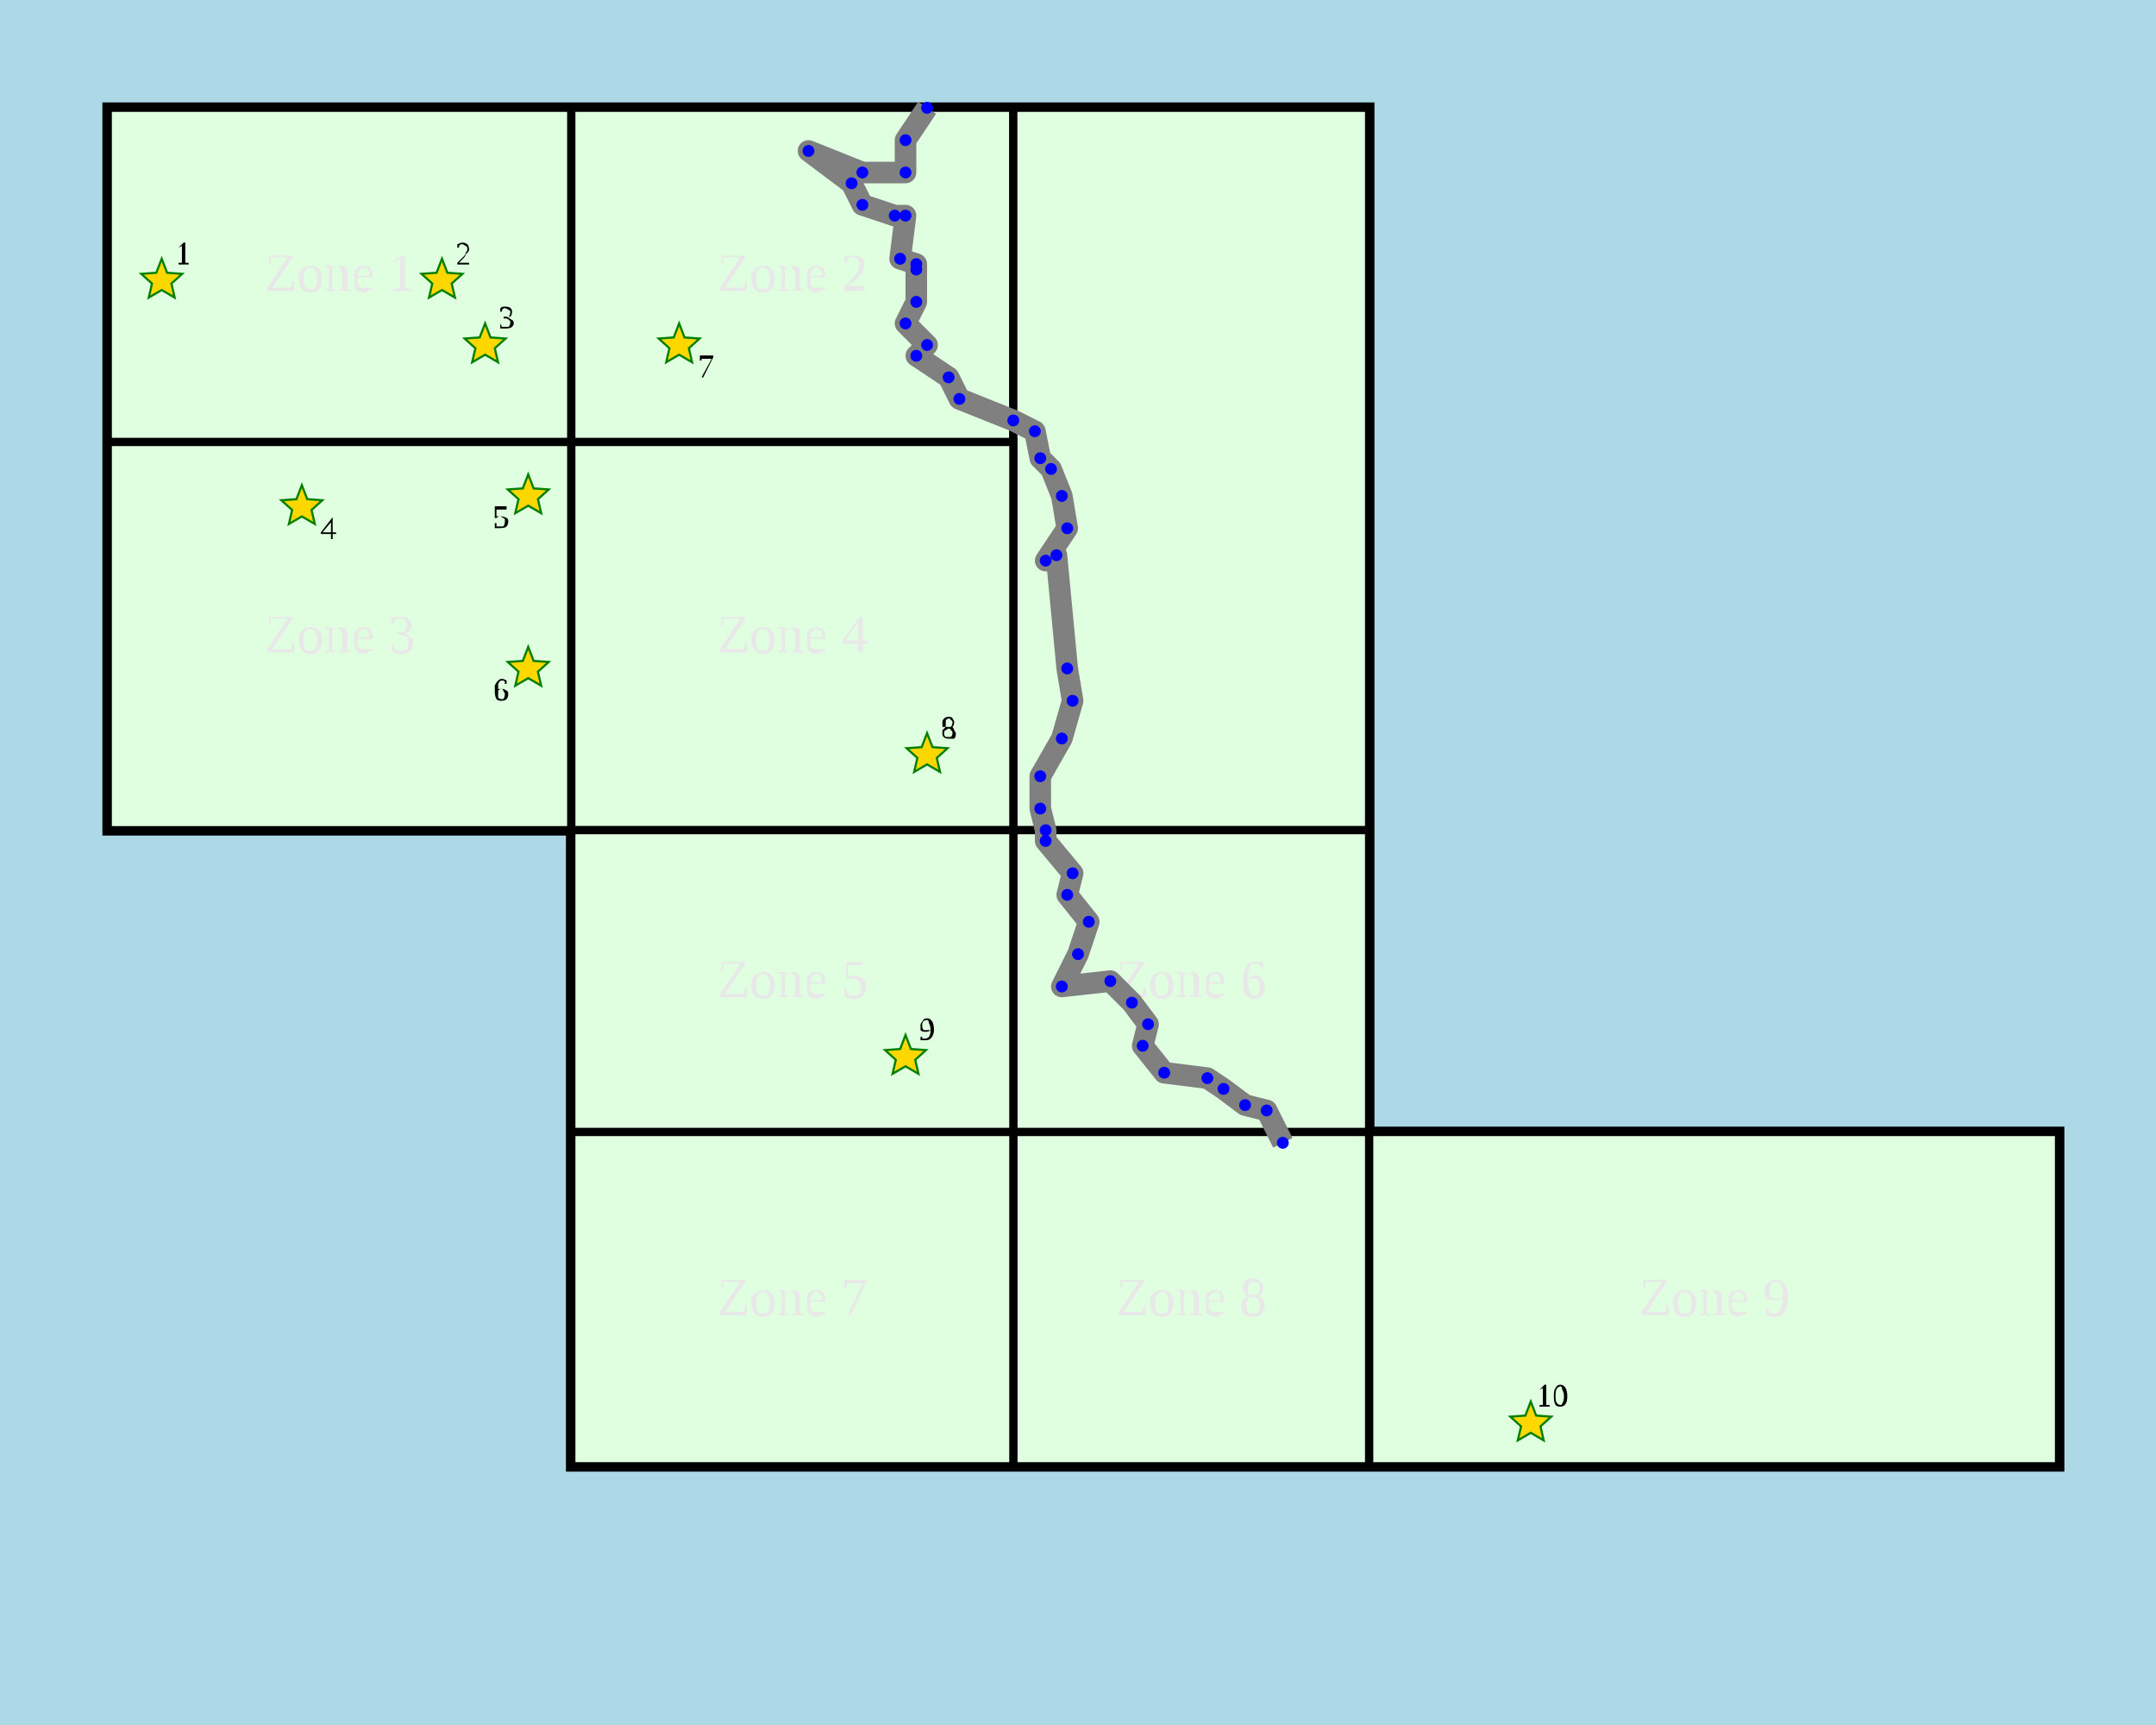
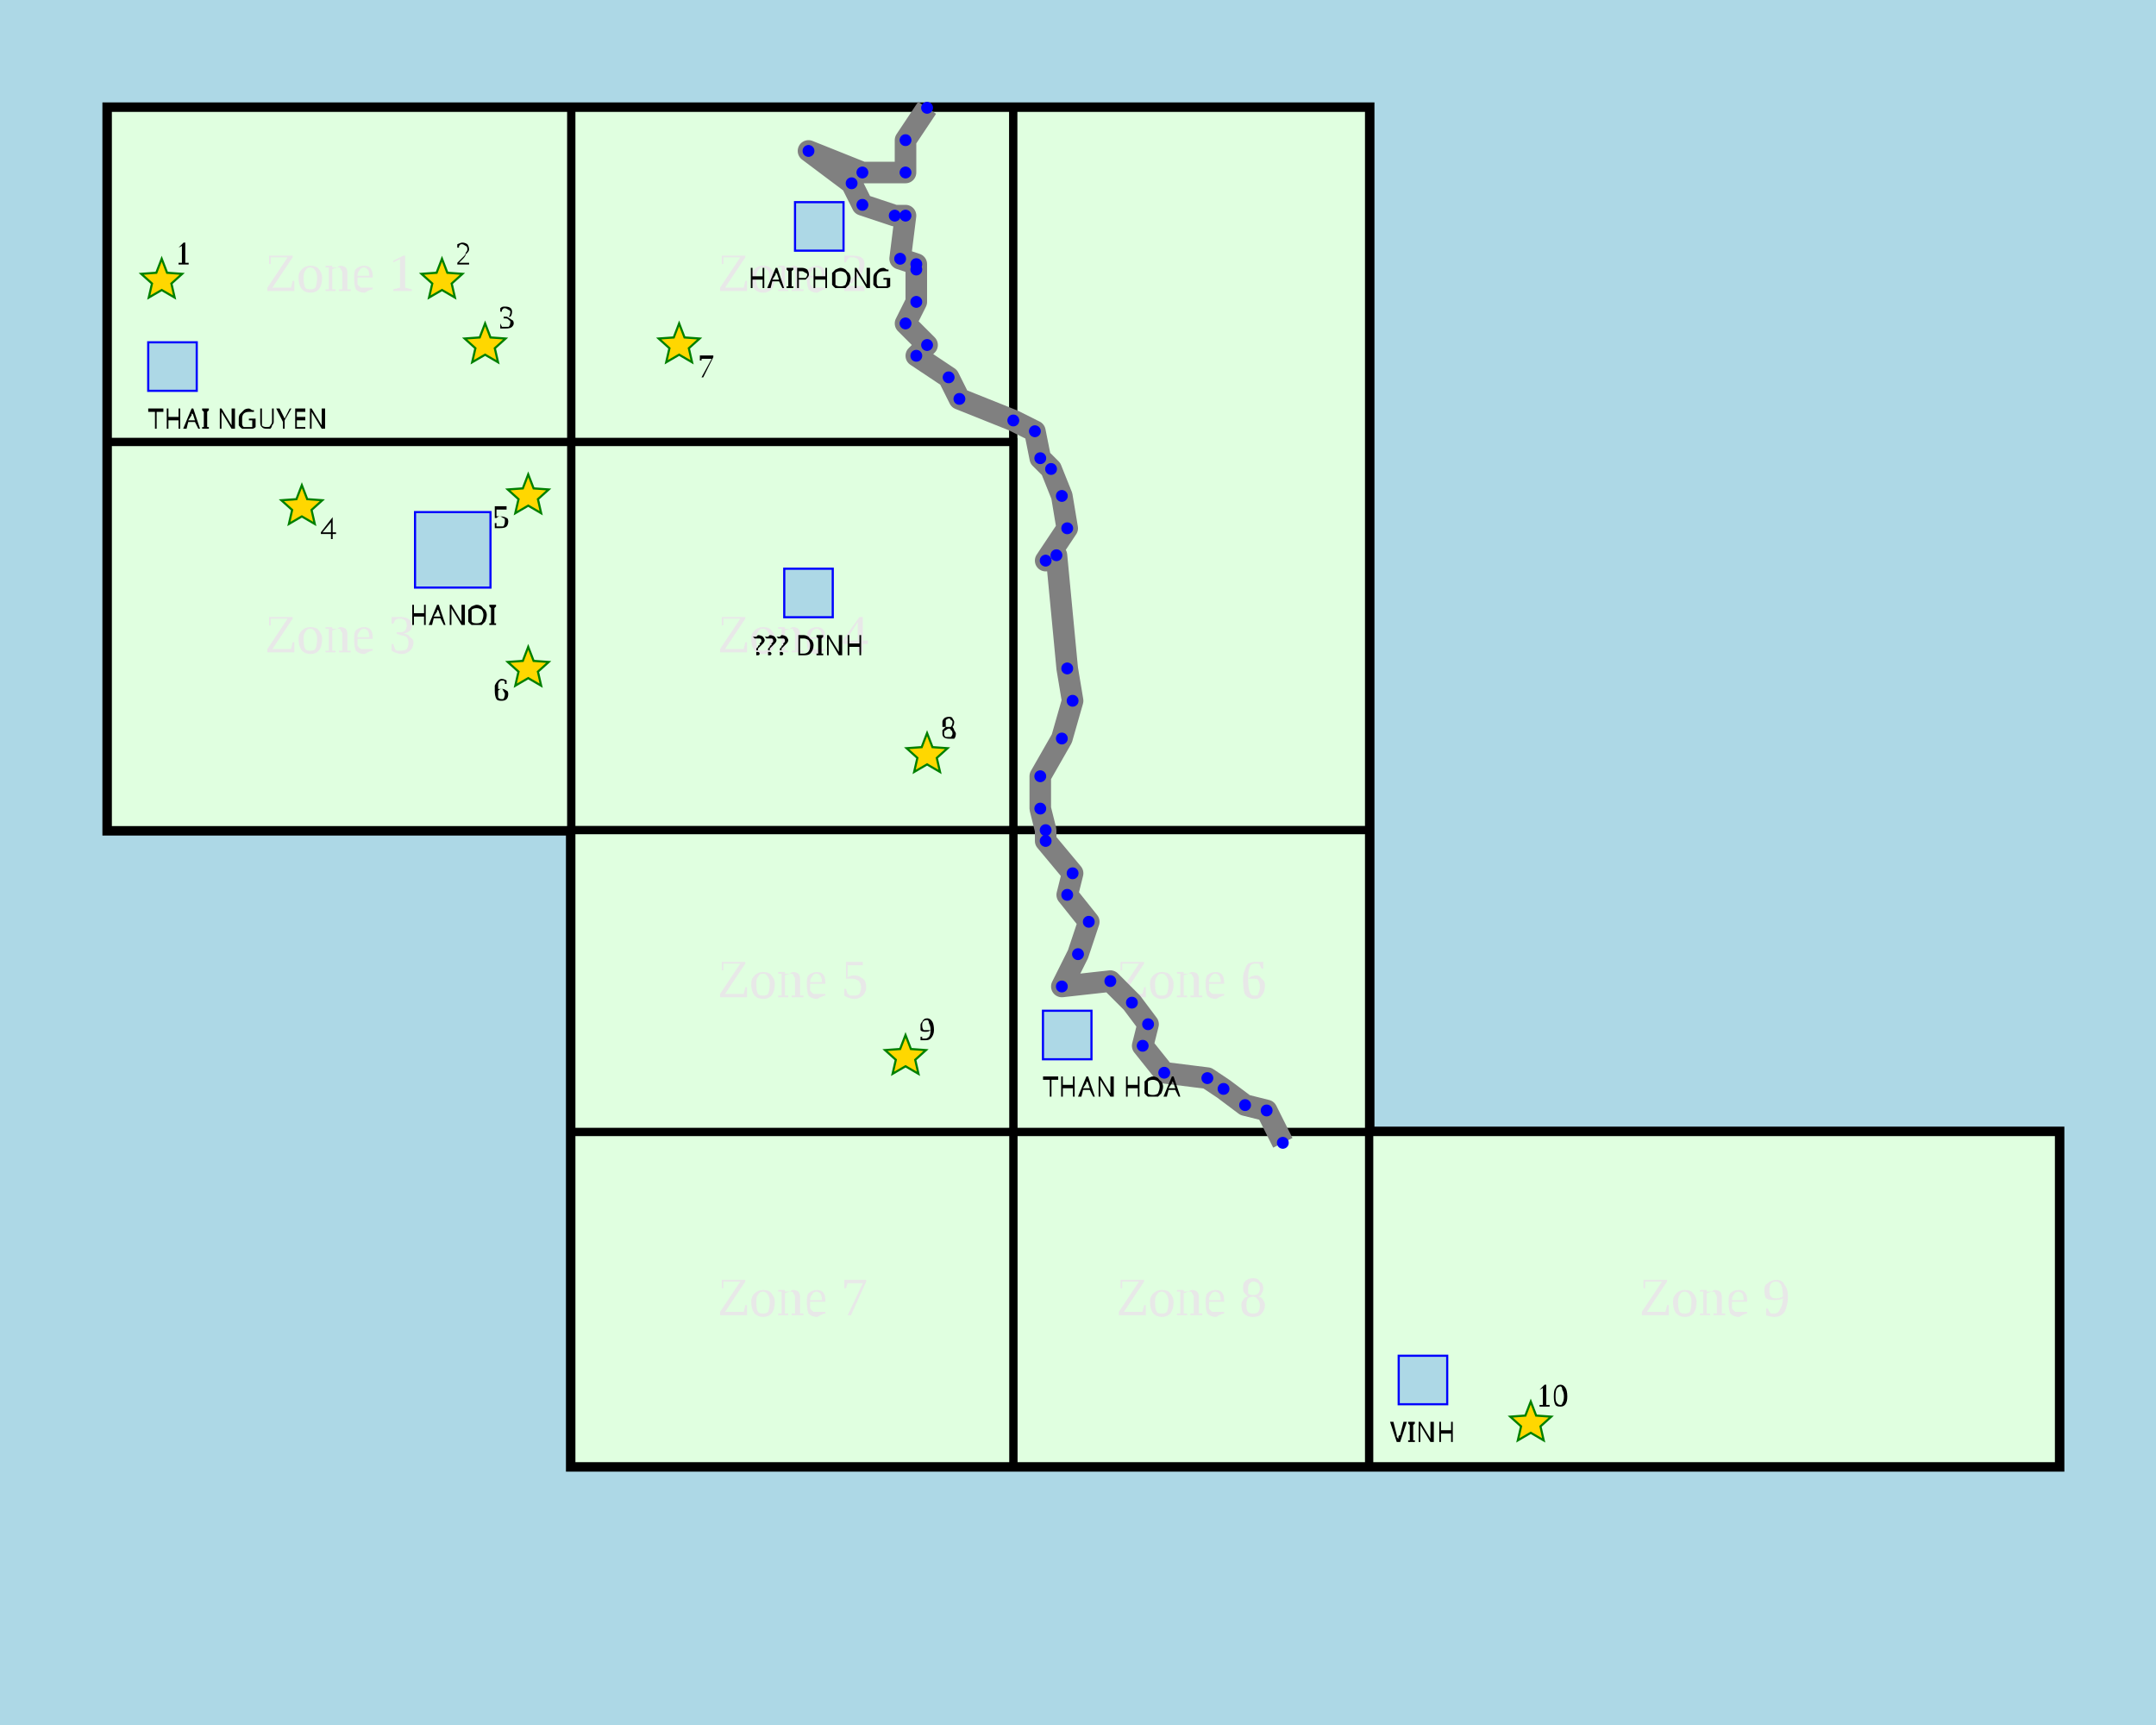
<svg xmlns="http://www.w3.org/2000/svg" width="20.0cm" height="16.0cm" viewBox="0 0 20.0 16.0">
  <rect width="100%" height="100%" fill="lightblue" />
  <g transform="translate(1.0, 1.0)">
    <path d="M 0,0 L 11.7,0 L 11.7,9.5 L 18.1,9.5 L 18.1,12.6 L 4.3,12.6 L 4.3,6.7 L 0,6.7 Z" fill="none" stroke="black" stroke-width="0.1" />
    <rect x="0" y="0" width="4.3" height="3.1" fill="#E0FFE0" stroke="black" stroke-width="0.002cm" />
    <text x="2.15" y="1.55" fill="#E8E8E8" font-size="0.5" text-anchor="middle" dy=".3em">Zone 1</text>
    <rect x="4.3" y="0" width="4.1" height="3.1" fill="#E0FFE0" stroke="black" stroke-width="0.002cm" />
    <text x="6.35" y="1.55" fill="#E8E8E8" font-size="0.5" text-anchor="middle" dy=".3em">Zone 2</text>
    <rect x="8.4" y="0" width="3.3" height="6.7" fill="#E0FFE0" stroke="black" stroke-width="0.002cm" />
    <text x="10.05" y="3.35" fill="#E8E8E8" font-size="0.5" text-anchor="middle" dy=".3em" />
    <rect x="0" y="3.1" width="4.3" height="3.6" fill="#E0FFE0" stroke="black" stroke-width="0.002cm" />
    <text x="2.15" y="4.9" fill="#E8E8E8" font-size="0.5" text-anchor="middle" dy=".3em">Zone 3</text>
    <rect x="4.3" y="3.1" width="4.1" height="3.6" fill="#E0FFE0" stroke="black" stroke-width="0.002cm" />
    <text x="6.35" y="4.9" fill="#E8E8E8" font-size="0.5" text-anchor="middle" dy=".3em">Zone 4</text>
    <rect x="8.4" y="6.7" width="3.3" height="2.8" fill="#E0FFE0" stroke="black" stroke-width="0.002cm" />
    <text x="10.05" y="8.1" fill="#E8E8E8" font-size="0.5" text-anchor="middle" dy=".3em">Zone 6</text>
    <rect x="4.3" y="6.7" width="4.1" height="2.8" fill="#E0FFE0" stroke="black" stroke-width="0.002cm" />
    <text x="6.35" y="8.1" fill="#E8E8E8" font-size="0.5" text-anchor="middle" dy=".3em">Zone 5</text>
    <rect x="11.7" y="9.5" width="6.4" height="3.1" fill="#E0FFE0" stroke="black" stroke-width="0.002cm" />
    <text x="14.9" y="11.05" fill="#E8E8E8" font-size="0.5" text-anchor="middle" dy=".3em">Zone 9</text>
    <rect x="8.4" y="9.5" width="3.3" height="3.1" fill="#E0FFE0" stroke="black" stroke-width="0.002cm" />
    <text x="10.05" y="11.05" fill="#E8E8E8" font-size="0.5" text-anchor="middle" dy=".3em">Zone 8</text>
    <rect x="4.3" y="9.5" width="4.1" height="3.1" fill="#E0FFE0" stroke="black" stroke-width="0.002cm" />
    <text x="6.35" y="11.05" fill="#E8E8E8" font-size="0.5" text-anchor="middle" dy=".3em">Zone 7</text>
    <path d="M 7.6,0 7.4,0.3 7.4,0.6 7.0,0.6 6.5,0.4 6.9,0.7 7.0,0.9 7.3,1.0 7.4,1.0 7.35,1.4 7.5,1.45 7.5,1.5 7.5,1.8 7.4,2.0 7.6,2.2 7.5,2.3 7.8,2.5 7.9,2.7 8.4,2.9 8.6,3.0 8.65,3.25 8.75,3.35 8.85,3.6 8.9,3.9 8.7,4.2 8.8,4.15 8.9,5.2 8.95,5.5 8.85,5.85 8.65,6.2 8.65,6.5 8.7,6.7 8.7,6.8 8.95,7.1 8.9,7.3 9.1,7.55 9.0,7.85 8.85,8.15 9.3,8.1 9.5,8.3 9.65,8.5 9.6,8.7 9.8,8.95 10.2,9.0 10.35,9.1 10.55,9.25 10.75,9.3 10.9,9.6" fill="none" stroke="gray" stroke-width="0.2" stroke-linejoin="round" />
    <circle cx="7.6" cy="0" r="0.05" fill="blue" stroke="blue" stroke-width="0.01" />
    <circle cx="7.4" cy="0.3" r="0.05" fill="blue" stroke="blue" stroke-width="0.01" />
    <circle cx="7.4" cy="0.6" r="0.05" fill="blue" stroke="blue" stroke-width="0.01" />
    <circle cx="7.0" cy="0.6" r="0.05" fill="blue" stroke="blue" stroke-width="0.01" />
    <circle cx="6.5" cy="0.4" r="0.05" fill="blue" stroke="blue" stroke-width="0.01" />
    <circle cx="6.9" cy="0.7" r="0.05" fill="blue" stroke="blue" stroke-width="0.01" />
    <circle cx="7.0" cy="0.9" r="0.05" fill="blue" stroke="blue" stroke-width="0.01" />
    <circle cx="7.3" cy="1.0" r="0.05" fill="blue" stroke="blue" stroke-width="0.01" />
    <circle cx="7.4" cy="1.0" r="0.05" fill="blue" stroke="blue" stroke-width="0.01" />
    <circle cx="7.35" cy="1.4" r="0.05" fill="blue" stroke="blue" stroke-width="0.01" />
    <circle cx="7.5" cy="1.45" r="0.05" fill="blue" stroke="blue" stroke-width="0.01" />
    <circle cx="7.5" cy="1.5" r="0.05" fill="blue" stroke="blue" stroke-width="0.01" />
    <circle cx="7.5" cy="1.8" r="0.05" fill="blue" stroke="blue" stroke-width="0.01" />
    <circle cx="7.4" cy="2.0" r="0.05" fill="blue" stroke="blue" stroke-width="0.01" />
    <circle cx="7.6" cy="2.2" r="0.05" fill="blue" stroke="blue" stroke-width="0.01" />
    <circle cx="7.5" cy="2.3" r="0.05" fill="blue" stroke="blue" stroke-width="0.01" />
    <circle cx="7.8" cy="2.5" r="0.05" fill="blue" stroke="blue" stroke-width="0.01" />
    <circle cx="7.9" cy="2.7" r="0.05" fill="blue" stroke="blue" stroke-width="0.01" />
    <circle cx="8.4" cy="2.9" r="0.05" fill="blue" stroke="blue" stroke-width="0.01" />
    <circle cx="8.6" cy="3.0" r="0.05" fill="blue" stroke="blue" stroke-width="0.01" />
    <circle cx="8.65" cy="3.25" r="0.05" fill="blue" stroke="blue" stroke-width="0.01" />
    <circle cx="8.75" cy="3.35" r="0.05" fill="blue" stroke="blue" stroke-width="0.01" />
    <circle cx="8.85" cy="3.6" r="0.05" fill="blue" stroke="blue" stroke-width="0.01" />
    <circle cx="8.9" cy="3.9" r="0.05" fill="blue" stroke="blue" stroke-width="0.01" />
    <circle cx="8.7" cy="4.2" r="0.05" fill="blue" stroke="blue" stroke-width="0.01" />
    <circle cx="8.8" cy="4.15" r="0.05" fill="blue" stroke="blue" stroke-width="0.01" />
    <circle cx="8.9" cy="5.2" r="0.05" fill="blue" stroke="blue" stroke-width="0.01" />
    <circle cx="8.95" cy="5.5" r="0.05" fill="blue" stroke="blue" stroke-width="0.01" />
    <circle cx="8.85" cy="5.85" r="0.05" fill="blue" stroke="blue" stroke-width="0.01" />
    <circle cx="8.65" cy="6.2" r="0.05" fill="blue" stroke="blue" stroke-width="0.01" />
    <circle cx="8.65" cy="6.5" r="0.05" fill="blue" stroke="blue" stroke-width="0.01" />
    <circle cx="8.7" cy="6.7" r="0.05" fill="blue" stroke="blue" stroke-width="0.01" />
    <circle cx="8.7" cy="6.8" r="0.05" fill="blue" stroke="blue" stroke-width="0.01" />
    <circle cx="8.95" cy="7.1" r="0.05" fill="blue" stroke="blue" stroke-width="0.01" />
    <circle cx="8.9" cy="7.3" r="0.05" fill="blue" stroke="blue" stroke-width="0.01" />
    <circle cx="9.1" cy="7.55" r="0.05" fill="blue" stroke="blue" stroke-width="0.01" />
    <circle cx="9.0" cy="7.85" r="0.05" fill="blue" stroke="blue" stroke-width="0.01" />
    <circle cx="8.85" cy="8.15" r="0.05" fill="blue" stroke="blue" stroke-width="0.01" />
    <circle cx="9.3" cy="8.1" r="0.05" fill="blue" stroke="blue" stroke-width="0.01" />
    <circle cx="9.5" cy="8.3" r="0.05" fill="blue" stroke="blue" stroke-width="0.01" />
    <circle cx="9.65" cy="8.5" r="0.05" fill="blue" stroke="blue" stroke-width="0.01" />
    <circle cx="9.6" cy="8.7" r="0.05" fill="blue" stroke="blue" stroke-width="0.01" />
    <circle cx="9.8" cy="8.95" r="0.05" fill="blue" stroke="blue" stroke-width="0.01" />
    <circle cx="10.2" cy="9.0" r="0.05" fill="blue" stroke="blue" stroke-width="0.01" />
    <circle cx="10.35" cy="9.1" r="0.05" fill="blue" stroke="blue" stroke-width="0.01" />
    <circle cx="10.55" cy="9.25" r="0.05" fill="blue" stroke="blue" stroke-width="0.01" />
    <circle cx="10.75" cy="9.3" r="0.05" fill="blue" stroke="blue" stroke-width="0.01" />
    <circle cx="10.9" cy="9.6" r="0.05" fill="blue" stroke="blue" stroke-width="0.01" />
    <polygon points="0.5,1.4 0.55,1.53 0.69,1.54 0.59,1.63 0.62,1.76 0.5,1.69 0.38,1.76 0.41,1.63 0.31,1.54 0.45,1.53" fill="gold" stroke="green" stroke-width="0.02" />
    <text x="0.7" y="1.45" font-size="0.3" fill="black" text-anchor="middle">1</text>
    <polygon points="3.1,1.4 3.15,1.53 3.29,1.54 3.19,1.63 3.22,1.76 3.1,1.69 2.98,1.76 3.01,1.63 2.91,1.54 3.05,1.53" fill="gold" stroke="green" stroke-width="0.02" />
    <text x="3.3" y="1.45" font-size="0.3" fill="black" text-anchor="middle">2</text>
    <polygon points="3.5,2.0 3.55,2.13 3.69,2.14 3.59,2.23 3.62,2.36 3.5,2.29 3.38,2.36 3.41,2.23 3.31,2.14 3.45,2.13" fill="gold" stroke="green" stroke-width="0.02" />
    <text x="3.7" y="2.05" font-size="0.3" fill="black" text-anchor="middle">3</text>
    <polygon points="1.8,3.5 1.85,3.63 1.99,3.64 1.89,3.73 1.92,3.86 1.8,3.79 1.68,3.86 1.71,3.73 1.61,3.64 1.75,3.63" fill="gold" stroke="green" stroke-width="0.02" />
    <text x="2.05" y="4.0" font-size="0.3" fill="black" text-anchor="middle">4</text>
    <polygon points="3.9,3.4 3.95,3.53 4.09,3.54 3.99,3.63 4.02,3.76 3.9,3.69 3.78,3.76 3.81,3.63 3.71,3.54 3.85,3.53" fill="gold" stroke="green" stroke-width="0.02" />
    <text x="3.65" y="3.9" font-size="0.3" fill="black" text-anchor="middle">5</text>
    <polygon points="3.9,5.0 3.95,5.13 4.09,5.14 3.99,5.23 4.02,5.36 3.9,5.29 3.78,5.36 3.81,5.23 3.71,5.14 3.85,5.13" fill="gold" stroke="green" stroke-width="0.02" />
    <text x="3.65" y="5.5" font-size="0.3" fill="black" text-anchor="middle">6</text>
    <polygon points="5.3,2.0 5.35,2.13 5.49,2.14 5.39,2.23 5.42,2.36 5.3,2.29 5.18,2.36 5.21,2.23 5.11,2.14 5.25,2.13" fill="gold" stroke="green" stroke-width="0.02" />
    <text x="5.55" y="2.5" font-size="0.3" fill="black" text-anchor="middle">7</text>
    <polygon points="7.6,5.8 7.65,5.93 7.79,5.94 7.69,6.03 7.72,6.16 7.6,6.09 7.48,6.16 7.51,6.03 7.41,5.94 7.55,5.93" fill="gold" stroke="green" stroke-width="0.02" />
    <text x="7.8" y="5.85" font-size="0.3" fill="black" text-anchor="middle">8</text>
    <polygon points="7.4,8.6 7.45,8.73 7.59,8.74 7.49,8.83 7.52,8.96 7.4,8.89 7.28,8.96 7.31,8.83 7.21,8.74 7.35,8.73" fill="gold" stroke="green" stroke-width="0.02" />
    <text x="7.6" y="8.65" font-size="0.3" fill="black" text-anchor="middle">9</text>
    <polygon points="13.2,12.0 13.25,12.13 13.39,12.14 13.29,12.23 13.32,12.36 13.2,12.29 13.08,12.36 13.11,12.23 13.01,12.14 13.15,12.13" fill="gold" stroke="green" stroke-width="0.02" />
    <text x="13.4" y="12.05" font-size="0.3" fill="black" text-anchor="middle">10</text>
+     <polygon points="0.375,2.175 0.825,2.175 0.825,2.625 0.375,2.625" fill="lightblue" stroke="blue" stroke-width="0.02" />
+     <text x="0.375" y="2.975" text-anchor="start" font-family="sans-serif" font-size="0.25" fill="black">THAI NGUYEN</text>
+     <polygon points="6.375,0.875 6.825,0.875 6.825,1.325 6.375,1.325" fill="lightblue" stroke="blue" stroke-width="0.02" />
+     <text x="6.6" y="1.675" text-anchor="middle" font-family="sans-serif" font-size="0.25" fill="black">HAIPHONG</text>
+     <polygon points="2.85,3.75 3.55,3.75 3.55,4.45 2.85,4.45" fill="lightblue" stroke="blue" stroke-width="0.02" />
+     <text x="3.2" y="4.8" text-anchor="middle" font-family="sans-serif" font-size="0.25" fill="black">HANOI</text>
+     <polygon points="6.275,4.275 6.725,4.275 6.725,4.725 6.275,4.725" fill="lightblue" stroke="blue" stroke-width="0.02" />
+     <text x="6.5" y="5.075" text-anchor="middle" font-family="sans-serif" font-size="0.25" fill="black">??? DINH</text>
+     <polygon points="8.675,8.375 9.125,8.375 9.125,8.825 8.675,8.825" fill="lightblue" stroke="blue" stroke-width="0.02" />
+     <text x="8.675" y="9.175" text-anchor="start" font-family="sans-serif" font-size="0.25" fill="black">THAN HOA</text>
+     <polygon points="11.975,11.575 12.425,11.575 12.425,12.025 11.975,12.025" fill="lightblue" stroke="blue" stroke-width="0.02" />
+     <text x="12.2" y="12.375" text-anchor="middle" font-family="sans-serif" font-size="0.25" fill="black">VINH</text>
  </g>
</svg>
